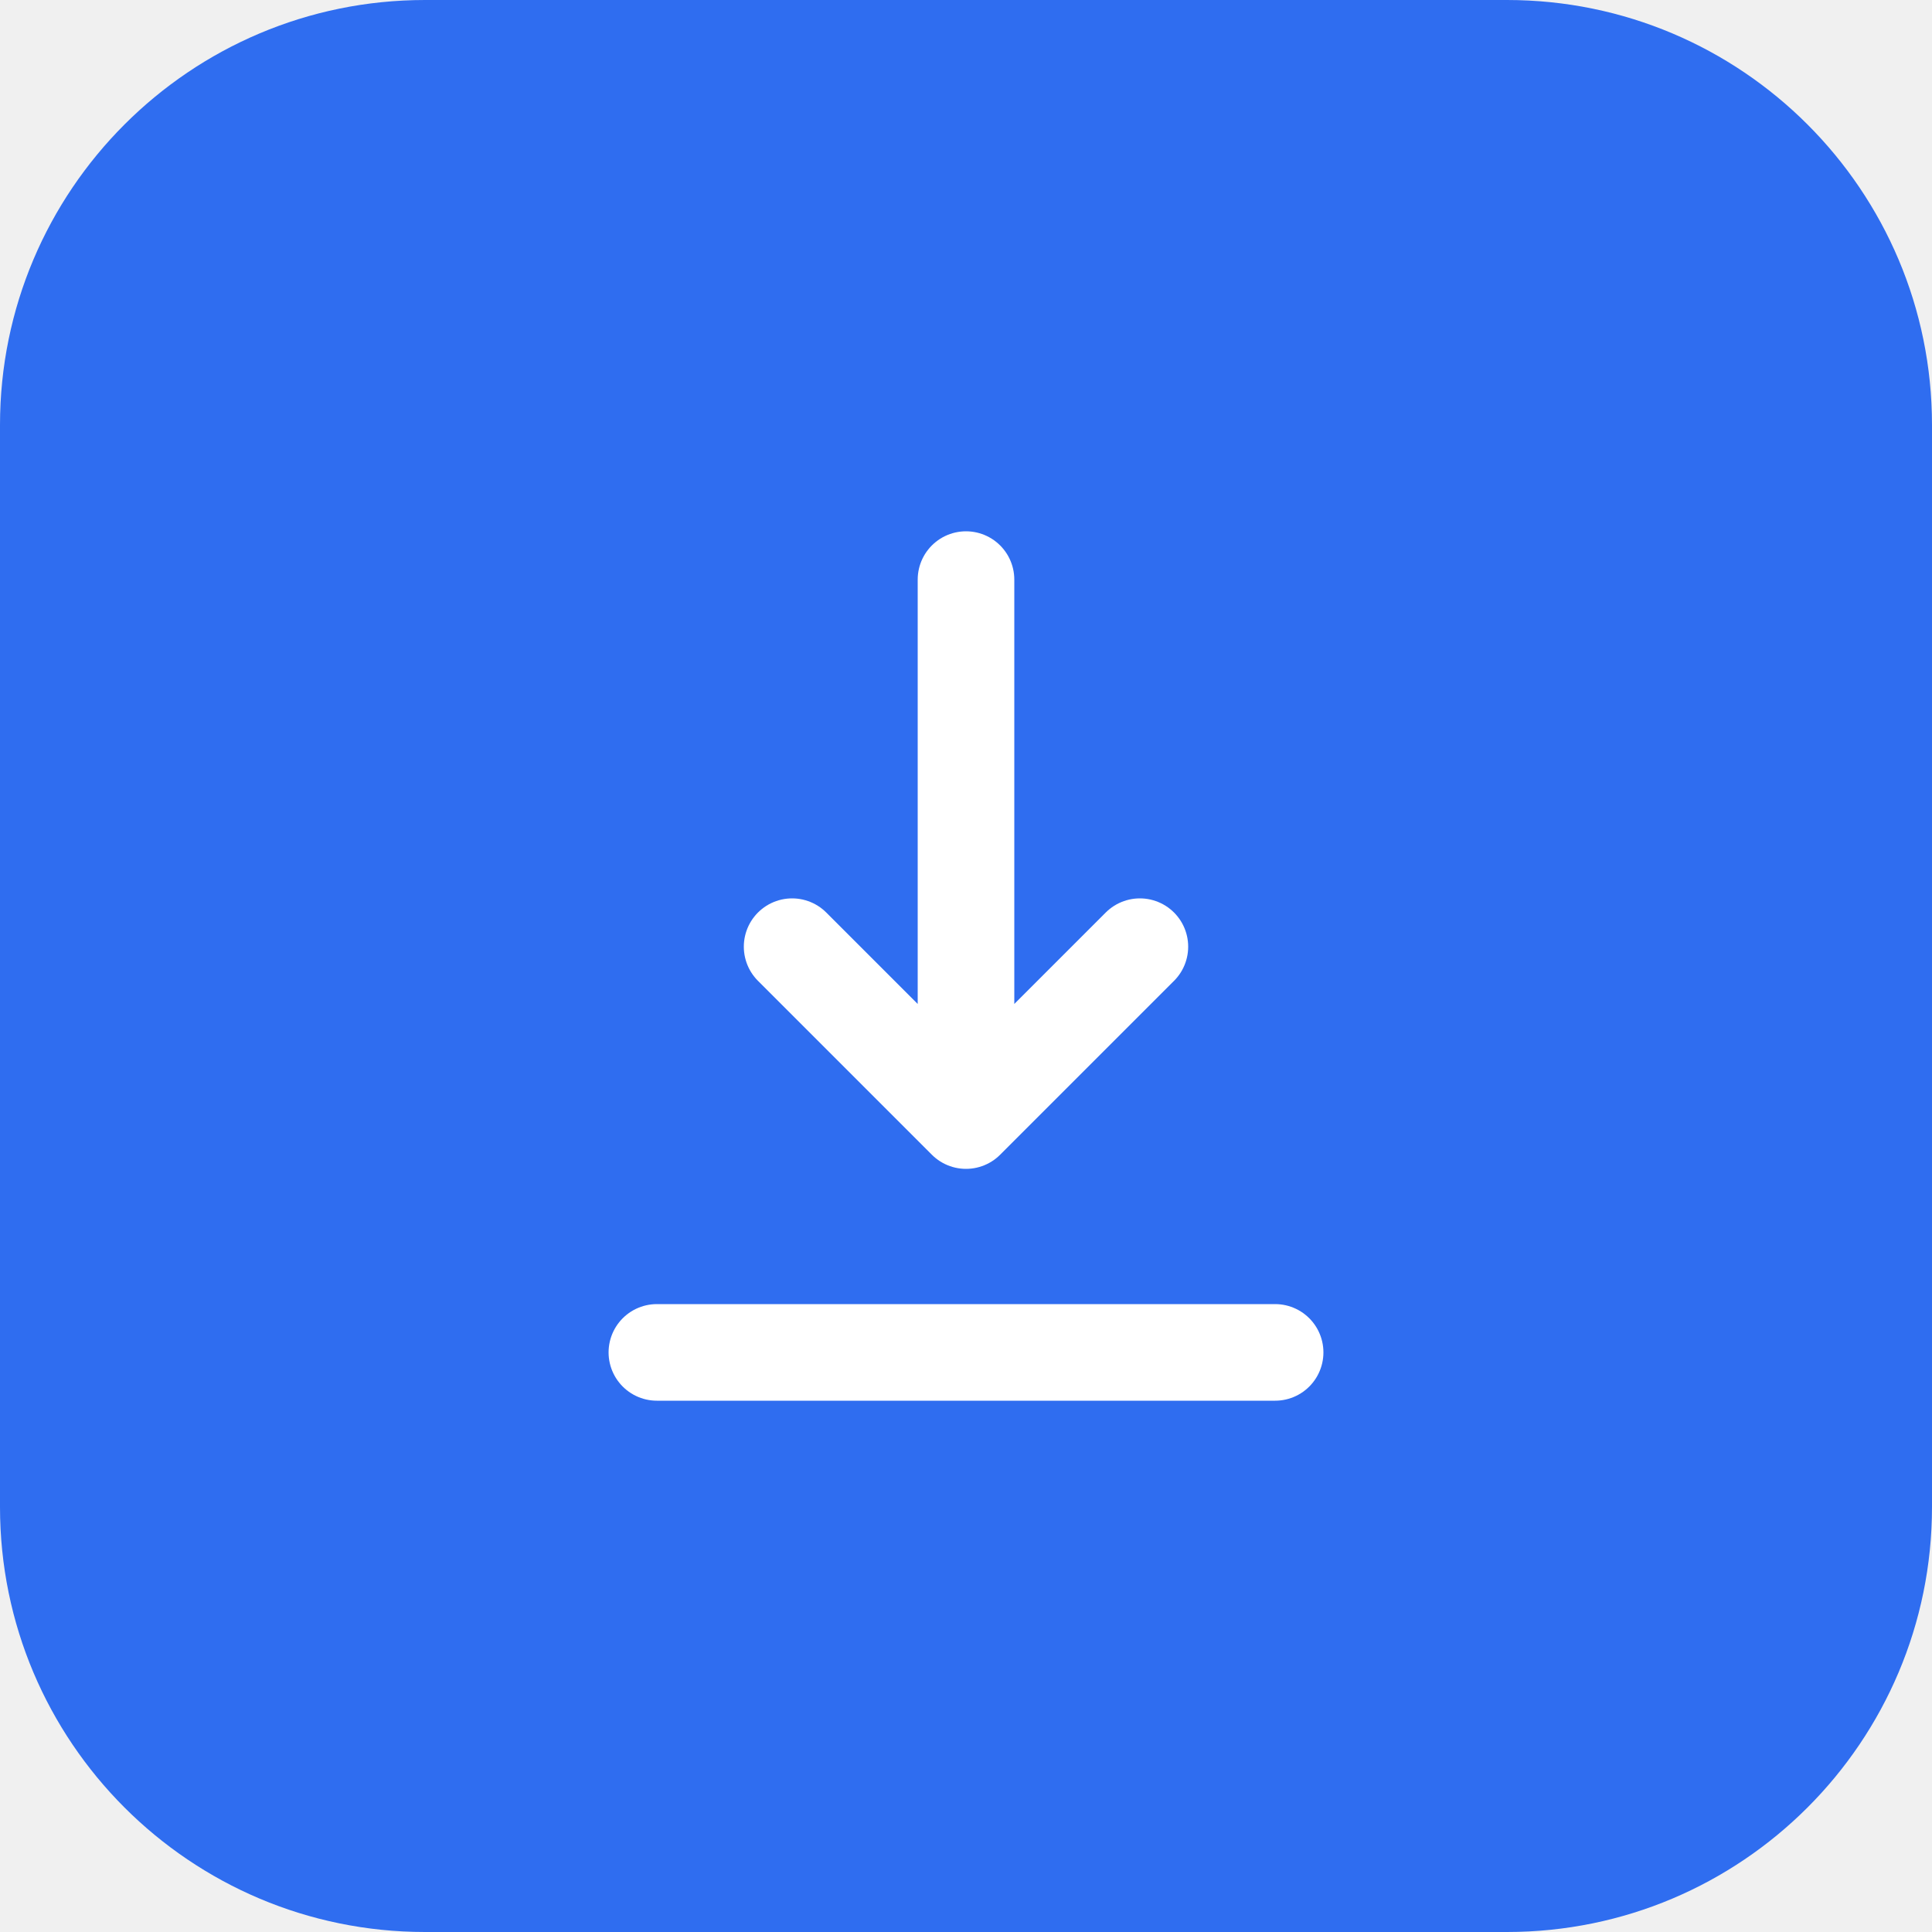
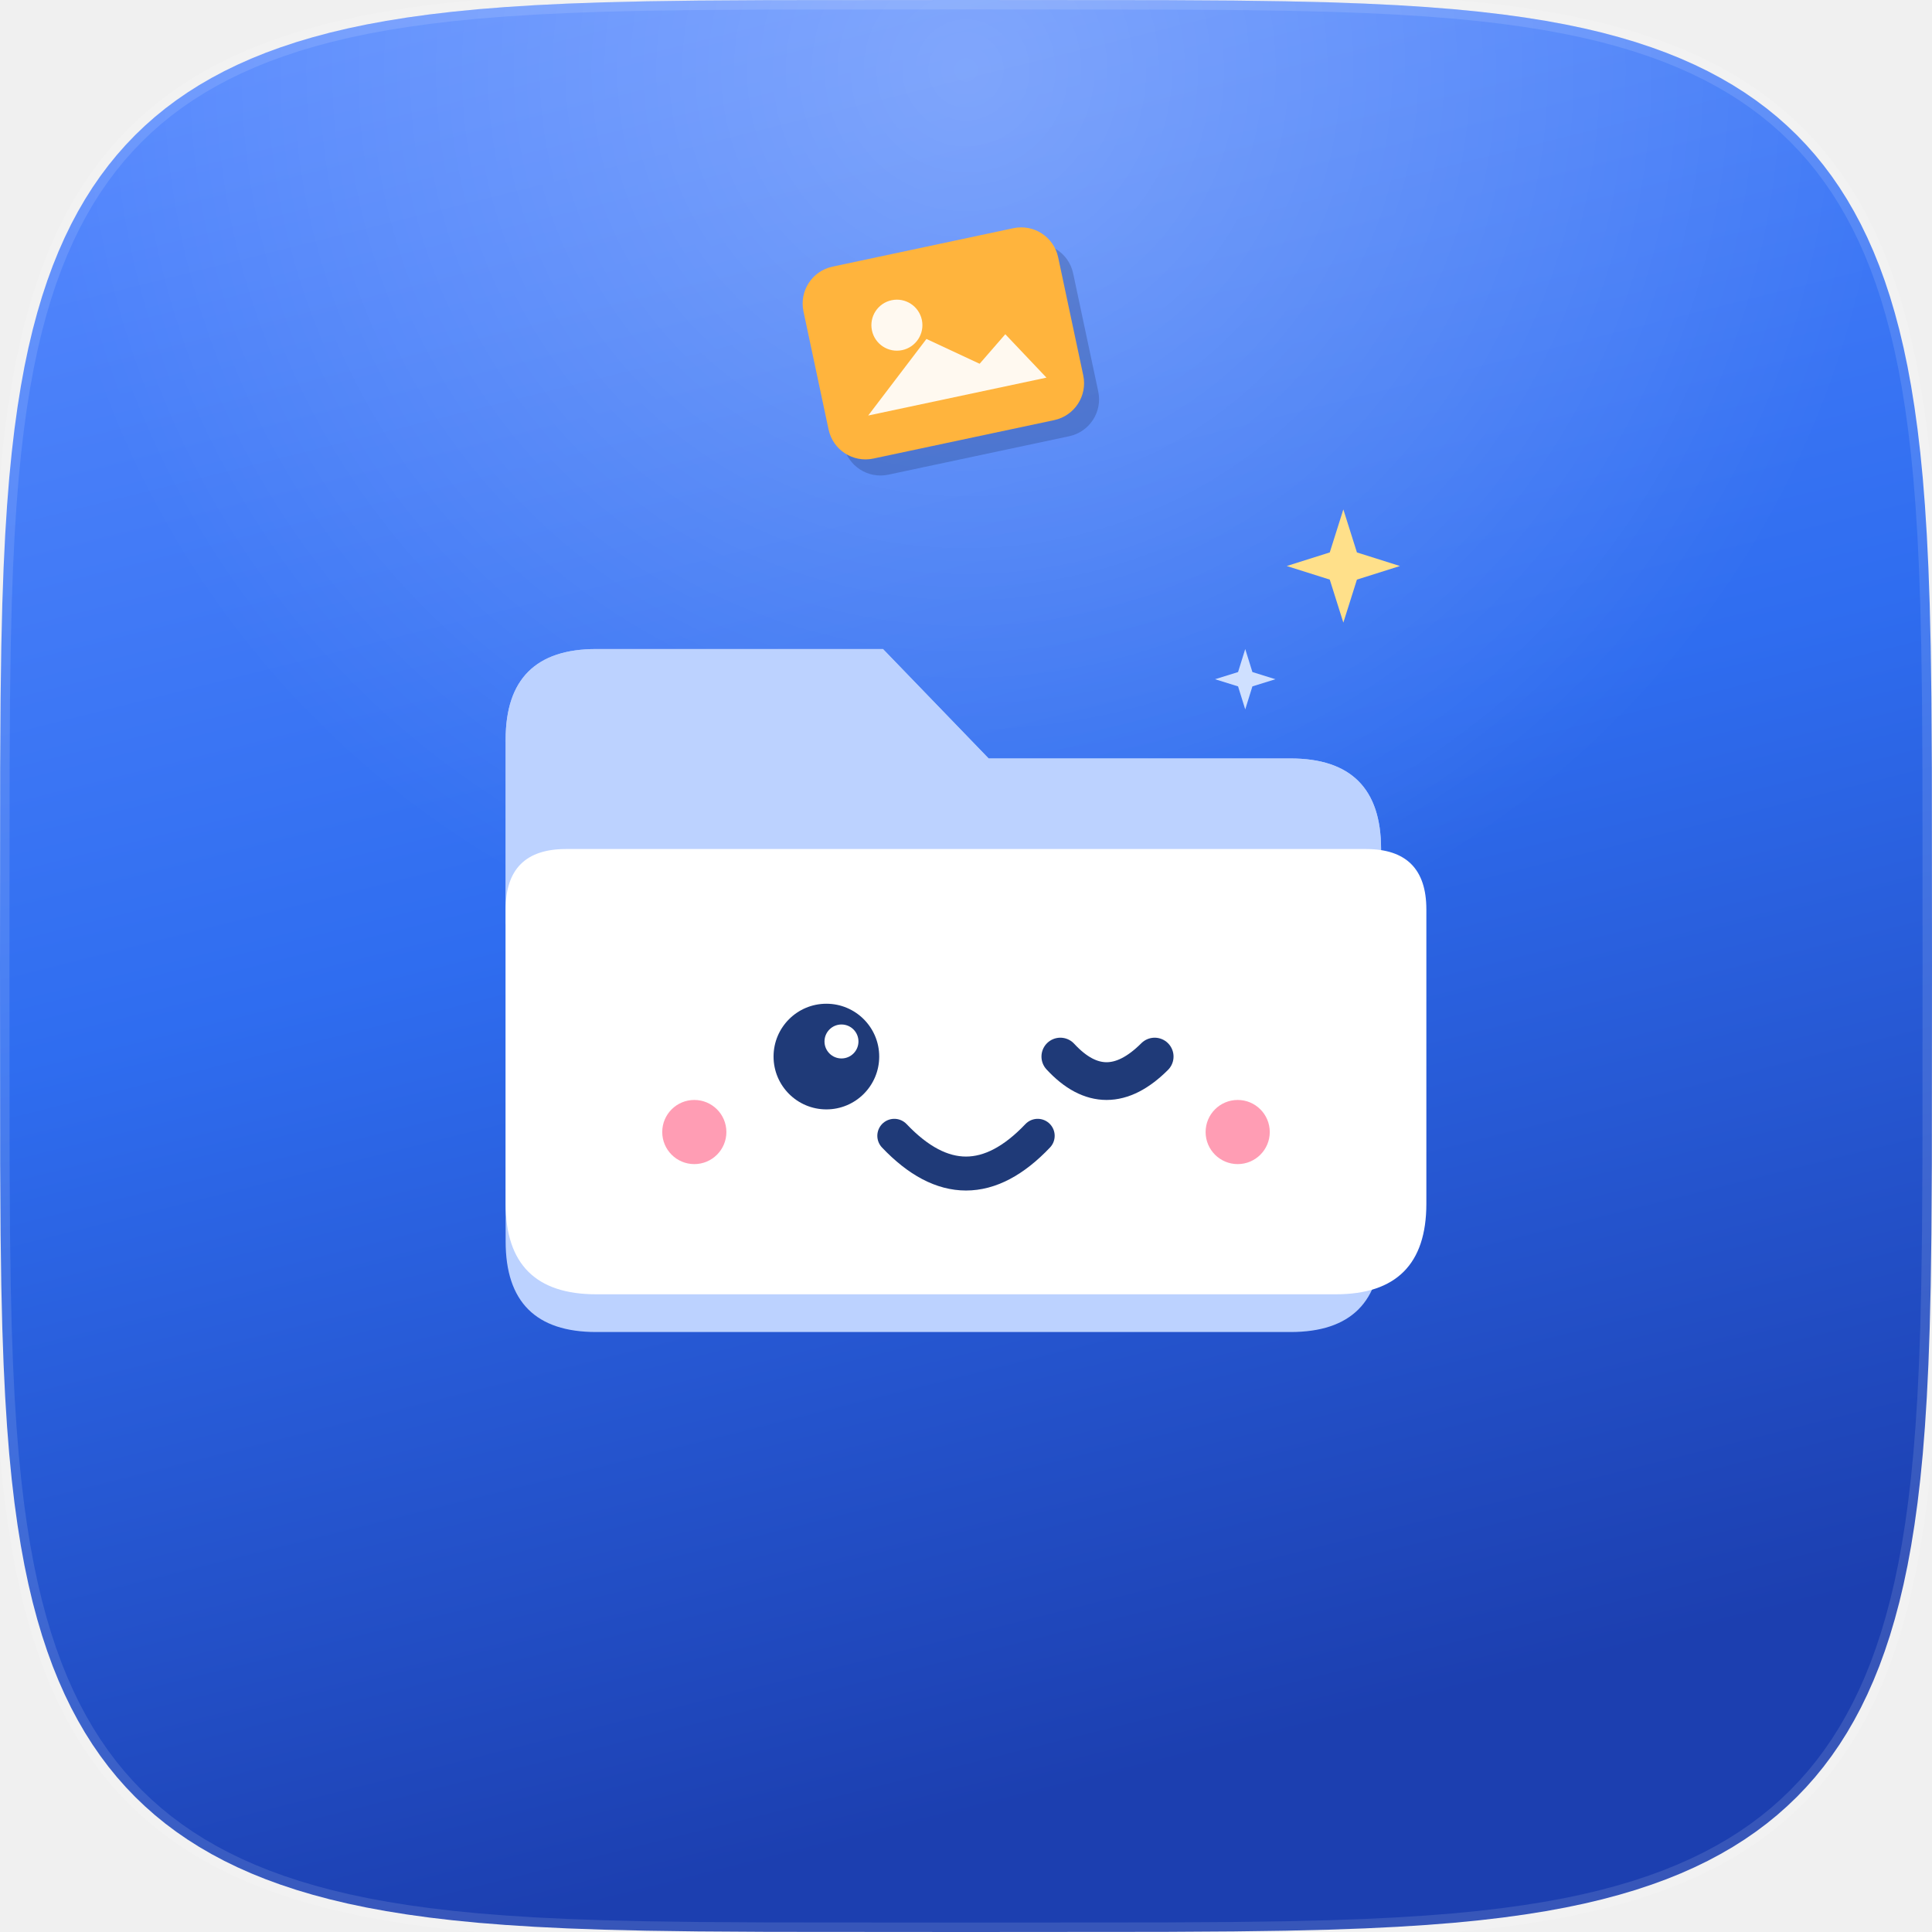
- <svg xmlns="http://www.w3.org/2000/svg" width="512" height="512" viewBox="0 0 100 100">
-   <rect width="100" height="100" rx="22" fill="#2f6df0" />
-   <path d="M50 30v28m0 0 9-9m-9 9-9-9M34 70h32" fill="none" stroke="#fff" stroke-width="5" stroke-linecap="round" stroke-linejoin="round" />
+ <svg xmlns="http://www.w3.org/2000/svg" width="1024" height="1024" viewBox="0 0 1024 1024">
+   <defs>
+     <linearGradient id="g" x1="0" y1="0" x2="0.25" y2="1">
+       <stop offset="0" stop-color="#5b8cff" />
+       <stop offset="0.52" stop-color="#2f6df0" />
+       <stop offset="1" stop-color="#1c3fb0" />
+     </linearGradient>
+     <radialGradient id="gr" cx="0.5" cy="0.04" r="0.95">
+       <stop offset="0" stop-color="#fff" stop-opacity="0.28" />
+       <stop offset="0.5" stop-color="#fff" stop-opacity="0" />
+     </radialGradient>
+     <clipPath id="cp">
+       <path d="M1024.00 512.00L1023.92 617.05L1023.69 653.98L1023.31 681.31L1022.78 703.80L1022.09 723.25L1021.25 740.55L1020.25 756.23L1019.11 770.64L1017.80 784.00L1016.34 796.48L1014.72 808.21L1012.95 819.27L1011.02 829.76L1008.93 839.72L1006.68 849.21L1004.26 858.26L1001.69 866.92L998.94 875.21L996.04 883.16L992.96 890.78L989.71 898.10L986.30 905.13L982.70 911.88L978.93 918.38L974.98 924.62L970.84 930.62L966.52 936.39L962.00 941.94L957.29 947.26L952.38 952.38L947.26 957.29L941.94 962.00L936.39 966.52L930.62 970.84L924.62 974.98L918.38 978.93L911.88 982.70L905.13 986.30L898.10 989.71L890.78 992.96L883.16 996.04L875.21 998.94L866.92 1001.69L858.26 1004.26L849.21 1006.68L839.72 1008.93L829.76 1011.02L819.27 1012.95L808.21 1014.72L796.48 1016.34L784.00 1017.80L770.64 1019.11L756.23 1020.25L740.55 1021.25L723.25 1022.09L703.80 1022.78L681.31 1023.31L653.98 1023.69L617.05 1023.92L512.00 1024.00L406.95 1023.92L370.02 1023.69L342.69 1023.31L320.20 1022.78L300.75 1022.09L283.45 1021.25L267.77 1020.25L253.36 1019.11L240.00 1017.80L227.52 1016.34L215.79 1014.72L204.73 1012.95L194.24 1011.02L184.28 1008.93L174.79 1006.68L165.74 1004.26L157.08 1001.69L148.79 998.94L140.84 996.04L133.22 992.96L125.90 989.71L118.87 986.30L112.12 982.70L105.62 978.93L99.38 974.98L93.38 970.84L87.61 966.52L82.06 962.00L76.74 957.29L71.62 952.38L66.71 947.26L62.00 941.94L57.48 936.39L53.16 930.62L49.02 924.62L45.07 918.38L41.30 911.88L37.70 905.13L34.29 898.10L31.04 890.78L27.96 883.16L25.06 875.21L22.31 866.92L19.74 858.26L17.32 849.21L15.07 839.72L12.98 829.76L11.05 819.27L9.28 808.21L7.66 796.48L6.20 784.00L4.89 770.64L3.75 756.23L2.75 740.55L1.91 723.25L1.22 703.80L0.69 681.31L0.31 653.98L0.08 617.05L0.00 512.00L0.08 406.95L0.31 370.02L0.69 342.69L1.22 320.20L1.91 300.75L2.75 283.45L3.75 267.77L4.89 253.36L6.20 240.00L7.66 227.52L9.28 215.79L11.05 204.73L12.98 194.24L15.07 184.28L17.32 174.79L19.74 165.74L22.31 157.08L25.06 148.79L27.96 140.84L31.04 133.22L34.29 125.90L37.70 118.87L41.30 112.12L45.07 105.62L49.02 99.38L53.16 93.38L57.48 87.61L62.00 82.06L66.71 76.74L71.62 71.62L76.74 66.71L82.06 62.00L87.61 57.48L93.38 53.16L99.38 49.02L105.62 45.07L112.12 41.30L118.87 37.70L125.90 34.29L133.22 31.04L140.84 27.96L148.79 25.06L157.08 22.31L165.74 19.74L174.79 17.32L184.28 15.07L194.24 12.98L204.73 11.05L215.79 9.28L227.52 7.66L240.00 6.20L253.36 4.89L267.77 3.75L283.45 2.75L300.75 1.91L320.20 1.22L342.69 0.69L370.02 0.31L406.95 0.08L512.00 0.00L617.05 0.08L653.98 0.31L681.31 0.69L703.80 1.22L723.25 1.91L740.55 2.75L756.23 3.75L770.64 4.89L784.00 6.20L796.48 7.66L808.21 9.28L819.27 11.05L829.76 12.98L839.72 15.07L849.21 17.32L858.26 19.74L866.92 22.31L875.21 25.06L883.16 27.96L890.78 31.04L898.10 34.29L905.13 37.70L911.88 41.30L918.38 45.07L924.62 49.02L930.62 53.16L936.39 57.48L941.94 62.00L947.26 66.71L952.38 71.62L957.29 76.74L962.00 82.06L966.52 87.61L970.84 93.38L974.98 99.38L978.93 105.62L982.70 112.12L986.30 118.87L989.71 125.90L992.96 133.22L996.04 140.84L998.94 148.79L1001.69 157.08L1004.26 165.74L1006.68 174.79L1008.93 184.28L1011.02 194.24L1012.95 204.73L1014.72 215.79L1016.34 227.52L1017.80 240.00L1019.11 253.36L1020.25 267.77L1021.25 283.45L1022.09 300.75L1022.78 320.20L1023.31 342.69L1023.69 370.02L1023.92 406.95L1024.00 512.00Z" />
+     </clipPath>
+   </defs>
+   <path d="M1024.00 512.00L1023.92 617.05L1023.69 653.98L1023.31 681.31L1022.78 703.80L1022.09 723.25L1021.25 740.55L1020.25 756.23L1019.11 770.64L1017.80 784.00L1016.34 796.48L1014.72 808.21L1012.95 819.27L1011.02 829.76L1008.93 839.72L1006.68 849.21L1004.26 858.26L1001.69 866.92L998.94 875.21L996.04 883.16L992.96 890.78L989.71 898.10L986.30 905.13L982.70 911.88L978.93 918.38L974.98 924.62L970.84 930.62L966.52 936.39L962.00 941.94L957.29 947.26L952.38 952.38L947.26 957.29L941.94 962.00L936.39 966.52L930.62 970.84L924.62 974.98L918.38 978.93L911.88 982.70L905.13 986.30L898.10 989.71L890.78 992.96L883.16 996.04L875.21 998.94L866.92 1001.69L858.26 1004.26L849.21 1006.68L839.72 1008.93L829.76 1011.02L819.27 1012.95L808.21 1014.72L796.48 1016.34L784.00 1017.80L770.64 1019.11L756.23 1020.25L740.55 1021.25L723.25 1022.09L703.80 1022.78L681.31 1023.31L653.98 1023.69L617.05 1023.92L512.00 1024.00L406.95 1023.92L370.02 1023.69L342.69 1023.31L320.20 1022.78L300.75 1022.09L283.45 1021.25L267.77 1020.25L253.36 1019.11L240.00 1017.80L227.52 1016.34L215.79 1014.72L204.73 1012.95L194.24 1011.02L184.28 1008.93L174.79 1006.68L165.74 1004.26L157.08 1001.69L148.79 998.94L140.84 996.04L133.22 992.96L125.90 989.71L118.87 986.30L112.12 982.70L105.62 978.93L99.38 974.98L93.38 970.84L87.61 966.52L82.06 962.00L76.74 957.29L71.62 952.38L66.71 947.26L62.00 941.94L57.48 936.39L53.16 930.62L49.02 924.62L45.07 918.38L41.30 911.88L37.70 905.13L34.29 898.10L31.04 890.78L27.96 883.16L25.06 875.21L22.31 866.92L19.74 858.26L17.32 849.21L15.07 839.72L12.98 829.76L11.05 819.27L9.28 808.21L7.66 796.48L6.20 784.00L4.89 770.64L3.75 756.23L2.75 740.55L1.91 723.25L1.22 703.80L0.69 681.31L0.31 653.98L0.08 617.05L0.00 512.00L0.08 406.95L0.31 370.02L0.69 342.69L1.22 320.20L1.91 300.75L2.75 283.45L3.75 267.77L4.89 253.36L6.20 240.00L7.66 227.52L9.28 215.79L11.05 204.73L12.98 194.24L15.07 184.28L17.32 174.79L19.74 165.74L22.31 157.08L25.06 148.79L27.96 140.84L31.04 133.22L34.29 125.90L37.70 118.87L41.30 112.12L45.07 105.62L49.02 99.38L53.16 93.38L57.48 87.61L62.00 82.06L66.71 76.74L71.62 71.62L76.74 66.71L82.06 62.00L87.61 57.48L93.38 53.16L99.38 49.02L105.62 45.07L112.12 41.30L118.87 37.70L125.90 34.29L133.22 31.04L140.84 27.96L148.79 25.06L157.08 22.31L165.74 19.74L174.79 17.32L184.28 15.07L194.24 12.98L204.73 11.05L215.79 9.28L227.52 7.66L240.00 6.20L253.36 4.89L267.77 3.75L283.45 2.75L300.75 1.91L320.20 1.22L342.69 0.69L370.02 0.31L406.95 0.08L512.00 0.00L617.05 0.08L653.98 0.31L681.31 0.69L703.80 1.22L723.25 1.91L740.55 2.75L756.23 3.75L770.64 4.89L784.00 6.20L796.48 7.66L808.21 9.28L819.27 11.05L829.76 12.98L839.72 15.07L849.21 17.32L858.26 19.74L866.92 22.31L875.21 25.06L883.16 27.96L890.78 31.04L898.10 34.29L905.13 37.70L911.88 41.30L918.38 45.07L924.62 49.02L930.62 53.16L936.39 57.48L941.94 62.00L947.26 66.71L952.38 71.62L957.29 76.74L962.00 82.06L966.52 87.61L970.84 93.38L974.98 99.38L978.93 105.62L982.70 112.12L986.30 118.87L989.71 125.90L992.96 133.22L996.04 140.84L998.94 148.79L1001.69 157.08L1004.26 165.74L1006.68 174.79L1008.93 184.28L1011.02 194.24L1012.95 204.73L1014.72 215.79L1016.34 227.52L1017.80 240.00L1019.11 253.36L1020.25 267.77L1021.25 283.45L1022.09 300.75L1022.78 320.20L1023.31 342.69L1023.69 370.02L1023.92 406.95L1024.00 512.00Z" fill="url(#g)" />
+   <path d="M1024.00 512.00L1023.92 617.05L1023.69 653.98L1023.31 681.31L1022.78 703.80L1022.09 723.25L1021.25 740.55L1020.25 756.23L1019.11 770.64L1017.80 784.00L1016.34 796.48L1014.72 808.21L1012.95 819.27L1011.02 829.76L1008.93 839.72L1006.68 849.21L1004.26 858.26L1001.69 866.92L998.94 875.21L996.04 883.16L992.96 890.78L989.71 898.10L986.30 905.13L982.70 911.88L978.93 918.38L974.98 924.62L970.84 930.62L966.52 936.39L962.00 941.94L957.29 947.26L952.38 952.38L947.26 957.29L941.94 962.00L936.39 966.52L930.62 970.84L924.62 974.98L918.38 978.93L911.88 982.70L905.13 986.30L898.10 989.71L890.78 992.96L883.16 996.04L875.21 998.94L866.92 1001.69L858.26 1004.26L849.21 1006.68L839.72 1008.93L829.76 1011.02L819.27 1012.95L808.21 1014.72L796.48 1016.34L784.00 1017.80L770.64 1019.11L756.23 1020.25L740.55 1021.25L723.25 1022.09L703.80 1022.78L681.31 1023.31L653.98 1023.69L617.05 1023.92L512.00 1024.00L406.95 1023.92L370.02 1023.69L342.69 1023.31L320.20 1022.78L300.75 1022.09L283.45 1021.25L267.77 1020.25L253.36 1019.11L240.00 1017.80L227.52 1016.34L215.79 1014.72L204.73 1012.95L194.24 1011.02L184.28 1008.93L174.79 1006.68L165.74 1004.26L157.08 1001.69L148.79 998.94L140.84 996.04L133.22 992.96L125.90 989.71L118.87 986.30L112.12 982.70L105.62 978.93L99.38 974.98L93.38 970.84L87.61 966.52L82.06 962.00L76.74 957.29L71.62 952.38L66.71 947.26L62.00 941.94L57.48 936.39L53.16 930.62L49.02 924.62L45.07 918.38L41.30 911.88L37.70 905.13L34.29 898.10L31.04 890.78L27.96 883.16L25.06 875.21L22.31 866.92L19.74 858.26L17.32 849.21L15.07 839.72L12.98 829.76L11.05 819.27L9.28 808.21L7.66 796.48L6.20 784.00L4.89 770.64L3.75 756.23L2.75 740.55L1.91 723.25L1.22 703.80L0.69 681.31L0.31 653.98L0.08 617.05L0.00 512.00L0.08 406.95L0.31 370.02L0.69 342.69L1.22 320.20L1.91 300.75L2.75 283.45L3.75 267.77L4.89 253.36L6.20 240.00L7.66 227.52L9.28 215.79L11.05 204.73L12.98 194.24L15.07 184.28L17.32 174.79L19.74 165.74L22.31 157.08L25.06 148.79L27.96 140.84L31.04 133.22L34.29 125.90L37.70 118.87L41.30 112.12L45.07 105.62L49.02 99.38L53.16 93.38L57.48 87.61L62.00 82.06L66.71 76.74L71.62 71.62L76.74 66.71L82.06 62.00L87.61 57.48L93.38 53.16L99.38 49.02L105.62 45.07L112.12 41.30L118.87 37.70L125.90 34.29L133.22 31.04L140.84 27.96L148.79 25.06L157.08 22.31L165.74 19.74L174.79 17.32L184.28 15.07L194.24 12.98L204.73 11.05L215.79 9.28L227.52 7.66L240.00 6.20L253.36 4.89L267.77 3.75L283.45 2.75L300.75 1.91L320.20 1.22L342.69 0.69L370.02 0.31L406.95 0.08L512.00 0.00L617.05 0.08L653.98 0.31L681.31 0.69L703.80 1.22L723.25 1.91L740.55 2.75L756.23 3.75L770.64 4.89L784.00 6.20L796.48 7.66L808.21 9.28L819.27 11.05L829.76 12.98L839.72 15.07L849.21 17.32L858.26 19.74L866.92 22.31L875.21 25.06L883.16 27.96L890.78 31.04L898.10 34.29L905.13 37.70L911.88 41.30L918.38 45.07L924.62 49.02L930.62 53.16L936.39 57.48L941.94 62.00L947.26 66.71L952.38 71.62L957.29 76.74L962.00 82.06L966.52 87.61L970.84 93.38L974.98 99.38L978.93 105.62L982.70 112.12L986.30 118.87L989.71 125.90L992.96 133.22L996.04 140.84L998.94 148.79L1001.69 157.08L1004.26 165.74L1006.68 174.79L1008.93 184.28L1011.02 194.24L1012.95 204.73L1014.72 215.79L1016.34 227.52L1017.80 240.00L1019.11 253.36L1020.25 267.77L1021.25 283.45L1022.09 300.75L1022.78 320.20L1023.31 342.69L1023.69 370.02L1023.92 406.95L1024.00 512.00Z" fill="url(#gr)" />
+   <g clip-path="url(#cp)">
+     <g transform="rotate(-12 500 182)">
+       <rect x="437" y="140" width="138" height="104" rx="20" fill="rgba(10,20,50,0.20)" />
+       <rect x="431" y="130" width="138" height="104" rx="20" fill="#ffb43d" />
+       <circle cx="477.92" cy="167.44" r="13.52" fill="#ffffff" opacity="0.92" />
+       <path d="M453.08 211.12 L491.72 177.84 L516.56 196.56 L533.12 184.08 L549.68 211.12 Z" fill="#ffffff" opacity="0.92" />
+     </g>
+     <path d="M268 392 q0-48 48-48 h152 l56 58 h160 q48 0 48 48 v40 H268 Z" fill="#a9c6ff" />
+     <path d="M268 392 q0-48 48-48 h152 l56 58 h160 q48 0 48 48 v208 q0 48 -48 48 H316 q-48 0 -48 -48 Z" fill="#bcd2ff" />
+     <path d="M268 482 q0-32 32-32 h424 q32 0 32 32 v156 q0 48 -48 48 H316 q-48 0 -48 -48 Z" fill="#ffffff" />
+     <circle cx="368" cy="600" r="17" fill="#ff9db4" />
+     <circle cx="656" cy="600" r="17" fill="#ff9db4" />
+     <circle cx="438" cy="560" r="28" fill="#1f3a78" />
+     <circle cx="446" cy="552" r="9" fill="#fff" />
+     <path d="M562 560 q24 26 50 0" fill="none" stroke="#1f3a78" stroke-width="20" stroke-linecap="round" />
+     <path d="M474 602 q38 40 76 0" fill="none" stroke="#1f3a78" stroke-width="18" stroke-linecap="round" />
+     <polygon points="712.0,270.0 719.2,292.8 742.0,300.0 719.2,307.2 712.0,330.0 704.8,307.2 682.0,300.0 704.8,292.8 " fill="#ffe08a" />
+     <polygon points="660.0,344.0 663.8,356.2 676.0,360.0 663.8,363.8 660.0,376.0 656.2,363.8 644.0,360.0 656.2,356.2 " fill="#cfe0ff" />
+   </g>
+   <path d="M1024.00 512.00L1023.92 617.05L1023.69 653.98L1023.31 681.31L1022.78 703.80L1022.09 723.25L1021.25 740.55L1020.25 756.23L1019.11 770.64L1017.80 784.00L1016.34 796.48L1014.72 808.21L1012.95 819.27L1011.02 829.76L1008.93 839.72L1006.68 849.21L1004.26 858.26L1001.69 866.92L998.94 875.21L996.04 883.16L992.96 890.78L989.71 898.10L986.30 905.13L982.70 911.88L978.93 918.38L974.98 924.62L970.84 930.62L966.52 936.39L962.00 941.94L957.29 947.26L952.38 952.38L947.26 957.29L941.94 962.00L936.39 966.52L930.62 970.84L924.62 974.98L918.38 978.93L911.88 982.70L905.13 986.30L898.10 989.71L890.78 992.96L883.16 996.04L875.21 998.94L866.92 1001.69L858.26 1004.26L849.21 1006.68L839.72 1008.93L829.76 1011.02L819.27 1012.95L808.21 1014.72L796.48 1016.34L784.00 1017.80L770.64 1019.11L756.23 1020.25L740.55 1021.25L723.25 1022.09L703.80 1022.78L681.31 1023.31L653.98 1023.69L617.05 1023.92L512.00 1024.00L406.95 1023.92L370.02 1023.69L342.69 1023.31L320.20 1022.78L300.75 1022.09L283.45 1021.25L267.77 1020.25L253.36 1019.11L240.00 1017.80L227.52 1016.34L215.79 1014.72L204.73 1012.95L194.24 1011.02L184.28 1008.93L174.79 1006.68L165.74 1004.26L157.08 1001.69L148.79 998.94L140.84 996.04L133.22 992.96L125.90 989.71L118.87 986.30L112.12 982.70L105.62 978.93L99.38 974.98L93.38 970.84L87.61 966.52L82.06 962.00L76.74 957.29L71.62 952.38L66.71 947.26L62.00 941.94L57.48 936.39L53.16 930.62L49.02 924.62L45.07 918.38L41.30 911.88L37.70 905.13L34.29 898.10L31.04 890.78L27.96 883.16L25.06 875.21L22.31 866.92L19.74 858.26L17.32 849.21L15.07 839.72L12.98 829.76L11.05 819.27L9.28 808.21L7.66 796.48L6.20 784.00L4.89 770.64L3.75 756.23L2.75 740.55L1.91 723.25L1.22 703.80L0.69 681.31L0.31 653.98L0.08 617.05L0.00 512.00L0.08 406.95L0.31 370.02L0.69 342.69L1.22 320.20L1.91 300.75L2.75 283.45L3.75 267.77L4.89 253.36L6.20 240.00L7.66 227.52L9.28 215.79L11.05 204.73L12.98 194.24L15.07 184.28L17.32 174.79L19.74 165.74L22.31 157.08L25.06 148.79L27.96 140.84L31.04 133.22L34.29 125.90L37.70 118.87L41.30 112.12L45.07 105.62L49.02 99.38L53.16 93.38L57.48 87.61L62.00 82.06L66.71 76.74L71.62 71.62L76.74 66.71L82.06 62.00L87.61 57.48L93.38 53.16L99.38 49.02L105.62 45.07L112.12 41.30L118.87 37.70L125.90 34.29L133.22 31.04L140.84 27.96L148.79 25.06L157.08 22.31L165.74 19.74L174.79 17.32L184.28 15.07L194.24 12.98L204.73 11.05L215.79 9.28L227.52 7.66L240.00 6.20L253.36 4.89L267.77 3.75L283.45 2.75L300.75 1.91L320.20 1.22L342.69 0.69L370.02 0.31L406.95 0.08L512.00 0.00L617.05 0.08L653.98 0.31L681.31 0.69L703.80 1.22L723.25 1.91L740.55 2.75L756.23 3.75L770.64 4.89L784.00 6.20L796.48 7.66L808.21 9.28L819.27 11.05L829.76 12.98L839.72 15.07L849.21 17.32L858.26 19.74L866.92 22.31L875.21 25.06L883.16 27.96L890.78 31.04L898.10 34.29L905.13 37.70L911.88 41.30L918.38 45.07L924.62 49.02L930.62 53.16L936.39 57.48L941.94 62.00L947.26 66.71L952.38 71.62L957.29 76.74L962.00 82.06L966.52 87.61L970.84 93.38L974.98 99.38L978.93 105.62L982.70 112.12L986.30 118.87L989.71 125.90L992.96 133.22L996.04 140.84L998.94 148.79L1001.69 157.08L1004.26 165.74L1006.68 174.79L1008.93 184.28L1011.02 194.24L1012.95 204.73L1014.72 215.79L1016.34 227.52L1017.80 240.00L1019.11 253.36L1020.25 267.77L1021.25 283.45L1022.09 300.75L1022.78 320.20L1023.31 342.69L1023.69 370.02L1023.92 406.95L1024.00 512.00Z" fill="none" stroke="rgba(255,255,255,0.12)" stroke-width="10" />
</svg>
